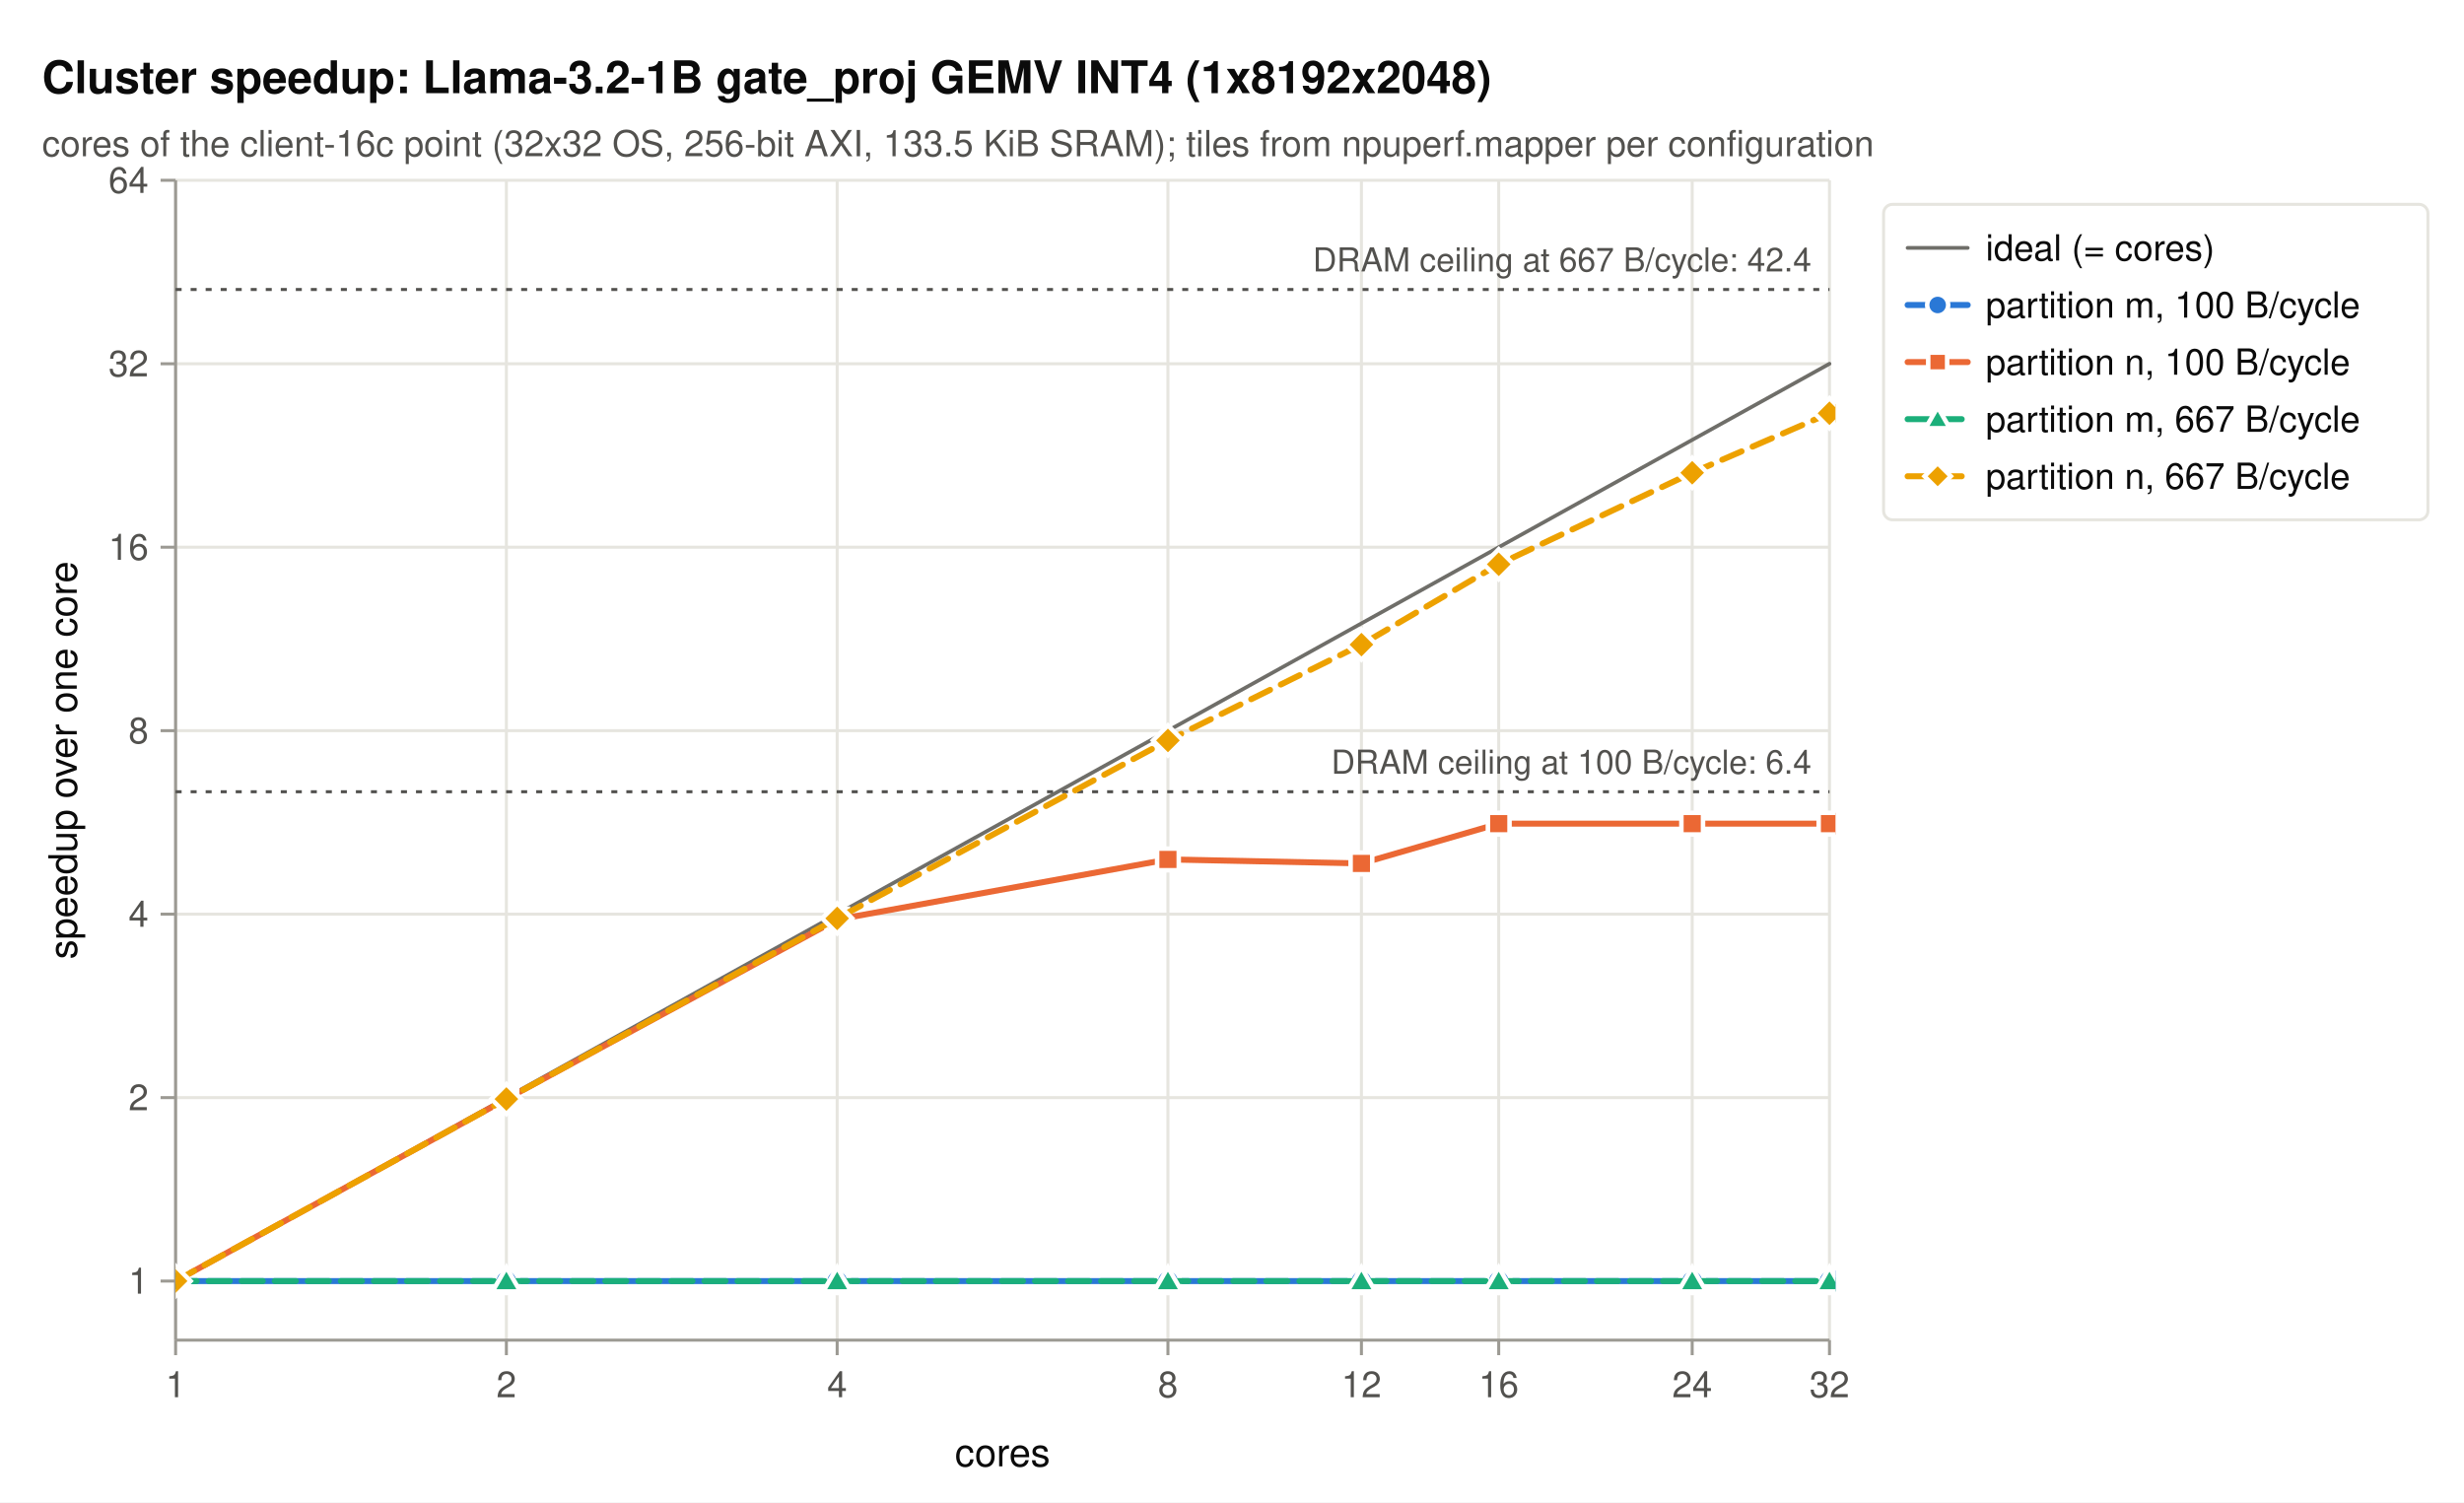
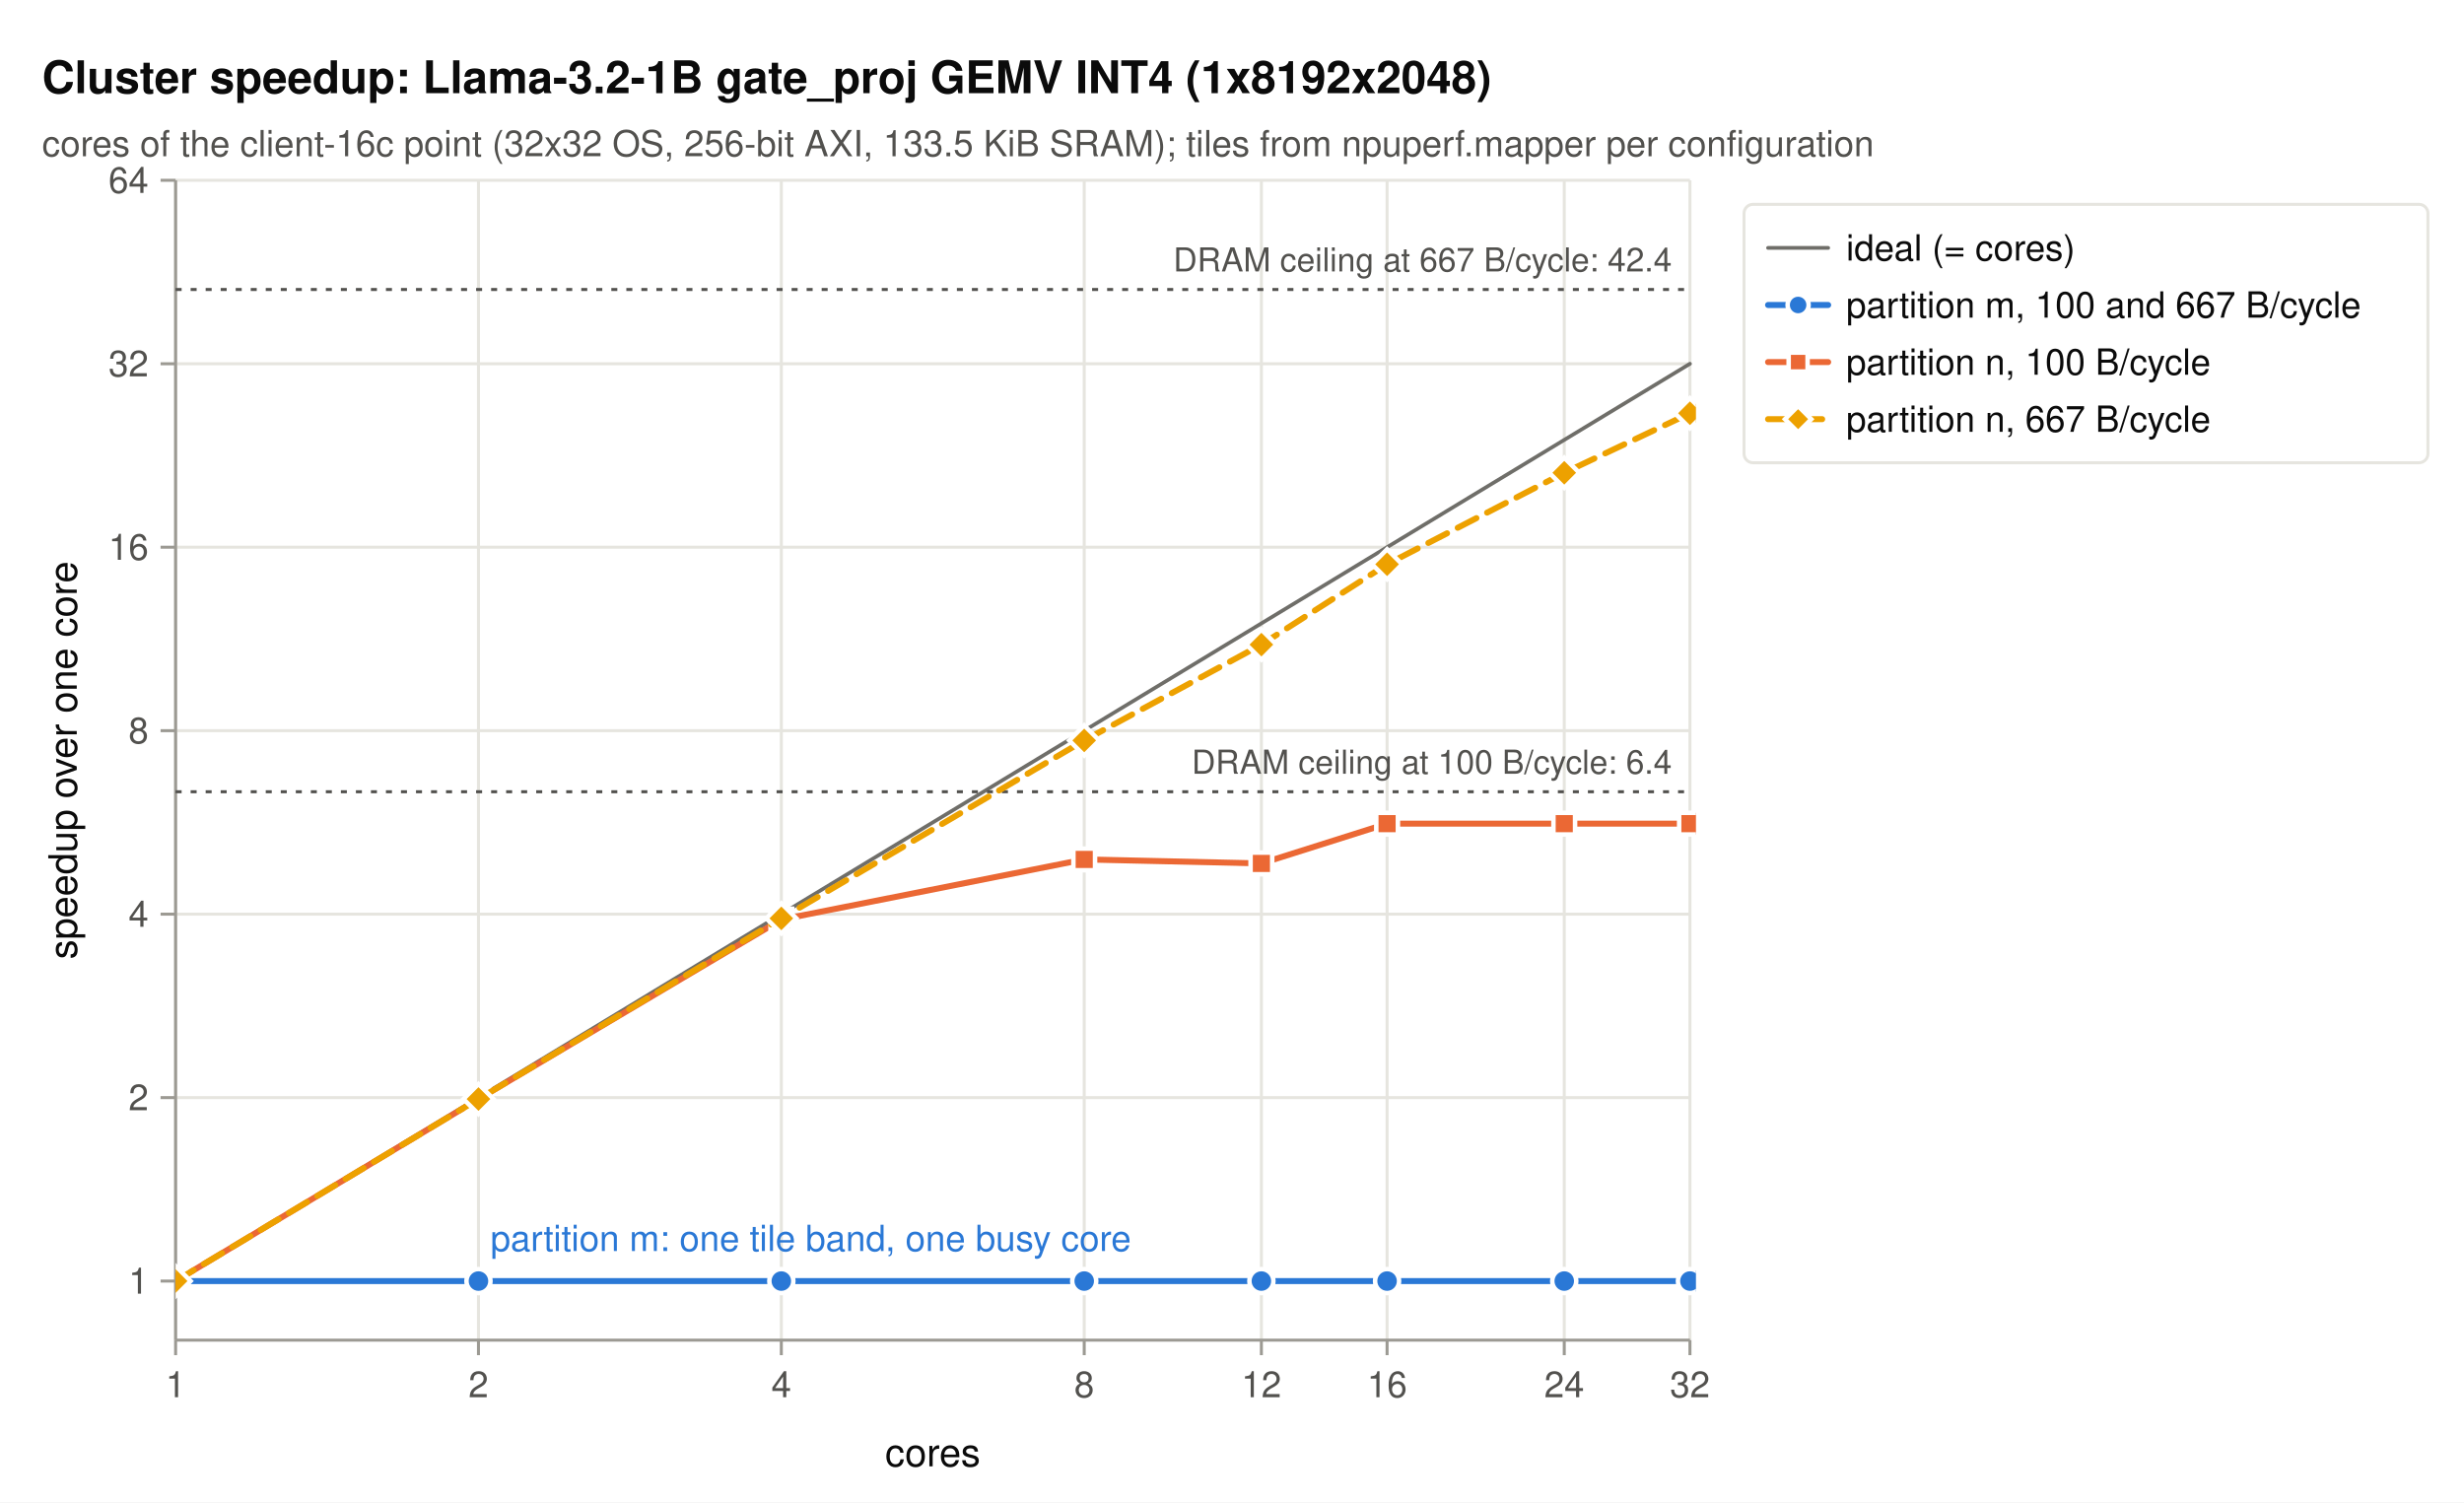
<svg xmlns="http://www.w3.org/2000/svg" width="820" height="500" viewBox="0 0 820 500" font-family="system-ui, -apple-system, 'Segoe UI', Helvetica, Arial, sans-serif">
  <rect width="820" height="500" fill="#ffffff" />
  <defs>
    <clipPath id="s4-gemv-plot">
-       <rect x="58.44" y="58" width="552.4" height="388" />
+       <rect x="58.44" y="58" width="505.96" height="388" />
    </clipPath>
  </defs>
  <text x="14" y="31" font-size="15" fill="#0b0b0b" font-weight="600">Cluster speedup: Llama-3.2-1B gate_proj GEMV INT4 (1x8192x2048)</text>
  <text x="14" y="52" font-size="12" fill="#52514e">cores of the client-16c point (32x32 OS, 256-bit AXI, 133.5 KiB SRAM); tiles from npuperf.mapper per configuration</text>
  <g stroke="#e6e5df" stroke-width="1" fill="none">
-     <line x1="58.44" y1="426.34" x2="608.84" y2="426.34" />
-     <line x1="58.44" y1="365.29" x2="608.84" y2="365.29" />
-     <line x1="58.44" y1="304.23" x2="608.84" y2="304.23" />
-     <line x1="58.44" y1="243.17" x2="608.84" y2="243.17" />
-     <line x1="58.44" y1="182.11" x2="608.84" y2="182.11" />
-     <line x1="58.44" y1="121.06" x2="608.84" y2="121.06" />
-     <line x1="58.44" y1="60" x2="608.84" y2="60" />
+     <line x1="58.44" y1="426.34" x2="562.4" y2="426.34" />
+     <line x1="58.44" y1="365.29" x2="562.4" y2="365.29" />
+     <line x1="58.44" y1="304.23" x2="562.4" y2="304.23" />
+     <line x1="58.44" y1="243.17" x2="562.4" y2="243.17" />
+     <line x1="58.44" y1="182.11" x2="562.4" y2="182.11" />
+     <line x1="58.44" y1="121.06" x2="562.4" y2="121.06" />
+     <line x1="58.44" y1="60" x2="562.4" y2="60" />
    <line x1="58.44" y1="60" x2="58.44" y2="446" />
-     <line x1="168.52" y1="60" x2="168.52" y2="446" />
-     <line x1="278.6" y1="60" x2="278.6" y2="446" />
-     <line x1="388.68" y1="60" x2="388.68" y2="446" />
-     <line x1="453.07" y1="60" x2="453.07" y2="446" />
-     <line x1="498.76" y1="60" x2="498.76" y2="446" />
-     <line x1="563.15" y1="60" x2="563.15" y2="446" />
-     <line x1="608.84" y1="60" x2="608.84" y2="446" />
+     <line x1="159.23" y1="60" x2="159.23" y2="446" />
+     <line x1="260.02" y1="60" x2="260.02" y2="446" />
+     <line x1="360.82" y1="60" x2="360.82" y2="446" />
+     <line x1="419.78" y1="60" x2="419.78" y2="446" />
+     <line x1="461.61" y1="60" x2="461.61" y2="446" />
+     <line x1="520.57" y1="60" x2="520.57" y2="446" />
+     <line x1="562.4" y1="60" x2="562.4" y2="446" />
  </g>
  <g stroke="#9c9a93" stroke-width="1" fill="none">
-     <line x1="58.44" y1="446" x2="608.84" y2="446" />
+     <line x1="58.44" y1="446" x2="562.4" y2="446" />
    <line x1="58.44" y1="60" x2="58.44" y2="446" />
    <line x1="58.44" y1="446" x2="58.44" y2="451" />
-     <line x1="168.52" y1="446" x2="168.52" y2="451" />
-     <line x1="278.6" y1="446" x2="278.6" y2="451" />
-     <line x1="388.68" y1="446" x2="388.68" y2="451" />
-     <line x1="453.07" y1="446" x2="453.07" y2="451" />
-     <line x1="498.76" y1="446" x2="498.76" y2="451" />
-     <line x1="563.15" y1="446" x2="563.15" y2="451" />
-     <line x1="608.84" y1="446" x2="608.84" y2="451" />
+     <line x1="159.23" y1="446" x2="159.23" y2="451" />
+     <line x1="260.02" y1="446" x2="260.02" y2="451" />
+     <line x1="360.82" y1="446" x2="360.82" y2="451" />
+     <line x1="419.78" y1="446" x2="419.78" y2="451" />
+     <line x1="461.61" y1="446" x2="461.61" y2="451" />
+     <line x1="520.57" y1="446" x2="520.57" y2="451" />
+     <line x1="562.4" y1="446" x2="562.4" y2="451" />
    <line x1="53.44" y1="426.34" x2="58.44" y2="426.34" />
    <line x1="53.44" y1="365.29" x2="58.44" y2="365.29" />
    <line x1="53.44" y1="304.23" x2="58.44" y2="304.23" />
    <line x1="53.44" y1="243.17" x2="58.44" y2="243.17" />
    <line x1="53.44" y1="182.11" x2="58.44" y2="182.11" />
    <line x1="53.44" y1="121.06" x2="58.44" y2="121.06" />
    <line x1="53.44" y1="60" x2="58.44" y2="60" />
  </g>
  <g style="font-variant-numeric: tabular-nums">
    <text x="58.44" y="465" font-size="12" fill="#52514e" text-anchor="middle">1</text>
-     <text x="168.52" y="465" font-size="12" fill="#52514e" text-anchor="middle">2</text>
-     <text x="278.6" y="465" font-size="12" fill="#52514e" text-anchor="middle">4</text>
-     <text x="388.68" y="465" font-size="12" fill="#52514e" text-anchor="middle">8</text>
-     <text x="453.07" y="465" font-size="12" fill="#52514e" text-anchor="middle">12</text>
-     <text x="498.76" y="465" font-size="12" fill="#52514e" text-anchor="middle">16</text>
-     <text x="563.15" y="465" font-size="12" fill="#52514e" text-anchor="middle">24</text>
-     <text x="608.84" y="465" font-size="12" fill="#52514e" text-anchor="middle">32</text>
+     <text x="159.23" y="465" font-size="12" fill="#52514e" text-anchor="middle">2</text>
+     <text x="260.02" y="465" font-size="12" fill="#52514e" text-anchor="middle">4</text>
+     <text x="360.82" y="465" font-size="12" fill="#52514e" text-anchor="middle">8</text>
+     <text x="419.78" y="465" font-size="12" fill="#52514e" text-anchor="middle">12</text>
+     <text x="461.61" y="465" font-size="12" fill="#52514e" text-anchor="middle">16</text>
+     <text x="520.57" y="465" font-size="12" fill="#52514e" text-anchor="middle">24</text>
+     <text x="562.4" y="465" font-size="12" fill="#52514e" text-anchor="middle">32</text>
    <text x="49.44" y="430.54" font-size="12" fill="#52514e" text-anchor="end">1</text>
    <text x="49.44" y="369.49" font-size="12" fill="#52514e" text-anchor="end">2</text>
    <text x="49.44" y="308.43" font-size="12" fill="#52514e" text-anchor="end">4</text>
    <text x="49.44" y="247.37" font-size="12" fill="#52514e" text-anchor="end">8</text>
    <text x="49.44" y="186.31" font-size="12" fill="#52514e" text-anchor="end">16</text>
    <text x="49.44" y="125.26" font-size="12" fill="#52514e" text-anchor="end">32</text>
    <text x="49.44" y="64.2" font-size="12" fill="#52514e" text-anchor="end">64</text>
  </g>
-   <text x="333.64" y="488" font-size="13" fill="#0b0b0b" text-anchor="middle">cores</text>
+   <text x="310.42" y="488" font-size="13" fill="#0b0b0b" text-anchor="middle">cores</text>
  <text x="21.2" y="253" font-size="13" fill="#0b0b0b" text-anchor="middle" dominant-baseline="middle" transform="rotate(-90 21.2 253)">speedup over one core</text>
  <g clip-path="url(#s4-gemv-plot)">
-     <path d="M58.44,426.34 L168.52,365.29 L278.6,304.23 L388.68,243.17 L453.07,207.46 L498.76,182.11 L563.15,146.4 L608.84,121.06" fill="none" stroke="#6f6e69" stroke-width="1.25" stroke-linejoin="round" stroke-linecap="round" />
-     <path d="M58.44,426.34 L168.52,426.34 L278.6,426.34 L388.68,426.34 L453.07,426.34 L498.76,426.34 L563.15,426.34 L608.84,426.34" fill="none" stroke="#2a78d6" stroke-width="2" stroke-linejoin="round" stroke-linecap="round" />
+     <path d="M58.44,426.34 L159.23,365.29 L260.02,304.23 L360.82,243.17 L419.78,207.46 L461.61,182.11 L520.57,146.4 L562.4,121.06" fill="none" stroke="#6f6e69" stroke-width="1.25" stroke-linejoin="round" stroke-linecap="round" />
+     <line x1="58.44" y1="263.49" x2="562.4" y2="263.49" stroke="#52514e" stroke-width="1" stroke-dasharray="2 3" />
+     <line x1="58.44" y1="96.34" x2="562.4" y2="96.34" stroke="#52514e" stroke-width="1" stroke-dasharray="2 3" />
+     <path d="M58.44,426.34 L159.23,426.34 L260.02,426.34 L360.82,426.34 L419.78,426.34 L461.61,426.34 L520.57,426.34 L562.4,426.34" fill="none" stroke="#2a78d6" stroke-width="2" stroke-linejoin="round" stroke-linecap="round" />
    <circle cx="58.44" cy="426.34" r="4" fill="#2a78d6" stroke="#ffffff" stroke-width="1.5" />
-     <circle cx="168.52" cy="426.34" r="4" fill="#2a78d6" stroke="#ffffff" stroke-width="1.5" />
-     <circle cx="278.6" cy="426.34" r="4" fill="#2a78d6" stroke="#ffffff" stroke-width="1.5" />
-     <circle cx="388.68" cy="426.34" r="4" fill="#2a78d6" stroke="#ffffff" stroke-width="1.5" />
-     <circle cx="453.07" cy="426.34" r="4" fill="#2a78d6" stroke="#ffffff" stroke-width="1.5" />
-     <circle cx="498.76" cy="426.34" r="4" fill="#2a78d6" stroke="#ffffff" stroke-width="1.5" />
-     <circle cx="563.15" cy="426.34" r="4" fill="#2a78d6" stroke="#ffffff" stroke-width="1.5" />
-     <circle cx="608.84" cy="426.34" r="4" fill="#2a78d6" stroke="#ffffff" stroke-width="1.5" />
-     <line x1="58.44" y1="263.49" x2="608.84" y2="263.49" stroke="#52514e" stroke-width="1" stroke-dasharray="2 3" />
-     <path d="M58.44,426.34 L168.52,365.76 L278.6,306.02 L388.68,286.02 L453.07,287.35 L498.76,274.11 L563.15,274.11 L608.84,274.11" fill="none" stroke="#eb6834" stroke-width="2" stroke-linejoin="round" stroke-linecap="round" />
+     <circle cx="159.23" cy="426.34" r="4" fill="#2a78d6" stroke="#ffffff" stroke-width="1.5" />
+     <circle cx="260.02" cy="426.34" r="4" fill="#2a78d6" stroke="#ffffff" stroke-width="1.5" />
+     <circle cx="360.82" cy="426.34" r="4" fill="#2a78d6" stroke="#ffffff" stroke-width="1.5" />
+     <circle cx="419.78" cy="426.34" r="4" fill="#2a78d6" stroke="#ffffff" stroke-width="1.5" />
+     <circle cx="461.61" cy="426.34" r="4" fill="#2a78d6" stroke="#ffffff" stroke-width="1.5" />
+     <circle cx="520.57" cy="426.34" r="4" fill="#2a78d6" stroke="#ffffff" stroke-width="1.5" />
+     <circle cx="562.4" cy="426.34" r="4" fill="#2a78d6" stroke="#ffffff" stroke-width="1.5" />
+     <path d="M58.44,426.34 L159.23,365.76 L260.02,306.02 L360.82,286.02 L419.78,287.35 L461.61,274.11 L520.57,274.11 L562.4,274.11" fill="none" stroke="#eb6834" stroke-width="2" stroke-linejoin="round" stroke-linecap="round" />
    <rect x="54.84" y="422.74" width="7.2" height="7.2" fill="#eb6834" stroke="#ffffff" stroke-width="1.5" />
-     <rect x="164.92" y="362.16" width="7.2" height="7.2" fill="#eb6834" stroke="#ffffff" stroke-width="1.5" />
-     <rect x="275" y="302.42" width="7.2" height="7.2" fill="#eb6834" stroke="#ffffff" stroke-width="1.5" />
-     <rect x="385.08" y="282.42" width="7.2" height="7.2" fill="#eb6834" stroke="#ffffff" stroke-width="1.5" />
-     <rect x="449.47" y="283.75" width="7.2" height="7.2" fill="#eb6834" stroke="#ffffff" stroke-width="1.5" />
-     <rect x="495.16" y="270.51" width="7.2" height="7.2" fill="#eb6834" stroke="#ffffff" stroke-width="1.5" />
-     <rect x="559.55" y="270.51" width="7.2" height="7.2" fill="#eb6834" stroke="#ffffff" stroke-width="1.5" />
-     <rect x="605.24" y="270.51" width="7.2" height="7.2" fill="#eb6834" stroke="#ffffff" stroke-width="1.5" />
-     <path d="M58.44,426.34 L168.52,426.34 L278.6,426.34 L388.68,426.34 L453.07,426.34 L498.76,426.34 L563.15,426.34 L608.84,426.34" fill="none" stroke="#1baf7a" stroke-width="2" stroke-linejoin="round" stroke-linecap="round" stroke-dasharray="7 4" />
-     <polygon points="58.44,421.74 63.04,429.79 53.84,429.79" fill="#1baf7a" stroke="#ffffff" stroke-width="1.5" />
-     <polygon points="168.52,421.74 173.12,429.79 163.92,429.79" fill="#1baf7a" stroke="#ffffff" stroke-width="1.5" />
-     <polygon points="278.6,421.74 283.2,429.79 274,429.79" fill="#1baf7a" stroke="#ffffff" stroke-width="1.5" />
-     <polygon points="388.68,421.74 393.28,429.79 384.08,429.79" fill="#1baf7a" stroke="#ffffff" stroke-width="1.5" />
-     <polygon points="453.07,421.74 457.67,429.79 448.47,429.79" fill="#1baf7a" stroke="#ffffff" stroke-width="1.5" />
-     <polygon points="498.76,421.74 503.36,429.79 494.16,429.79" fill="#1baf7a" stroke="#ffffff" stroke-width="1.5" />
-     <polygon points="563.15,421.74 567.75,429.79 558.55,429.79" fill="#1baf7a" stroke="#ffffff" stroke-width="1.5" />
-     <polygon points="608.84,421.74 613.44,429.79 604.24,429.79" fill="#1baf7a" stroke="#ffffff" stroke-width="1.5" />
-     <line x1="58.44" y1="96.34" x2="608.84" y2="96.34" stroke="#52514e" stroke-width="1" stroke-dasharray="2 3" />
-     <path d="M58.44,426.34 L168.52,365.76 L278.6,305.64 L388.68,246.42 L453.07,214.53 L498.76,187.79 L563.15,157.34 L608.84,137.53" fill="none" stroke="#eda100" stroke-width="2" stroke-linejoin="round" stroke-linecap="round" stroke-dasharray="7 4" />
+     <rect x="155.63" y="362.16" width="7.2" height="7.2" fill="#eb6834" stroke="#ffffff" stroke-width="1.5" />
+     <rect x="256.42" y="302.42" width="7.2" height="7.2" fill="#eb6834" stroke="#ffffff" stroke-width="1.5" />
+     <rect x="357.22" y="282.42" width="7.2" height="7.2" fill="#eb6834" stroke="#ffffff" stroke-width="1.5" />
+     <rect x="416.18" y="283.75" width="7.2" height="7.2" fill="#eb6834" stroke="#ffffff" stroke-width="1.5" />
+     <rect x="458.01" y="270.51" width="7.2" height="7.2" fill="#eb6834" stroke="#ffffff" stroke-width="1.5" />
+     <rect x="516.97" y="270.51" width="7.2" height="7.2" fill="#eb6834" stroke="#ffffff" stroke-width="1.5" />
+     <rect x="558.8" y="270.51" width="7.2" height="7.2" fill="#eb6834" stroke="#ffffff" stroke-width="1.5" />
+     <path d="M58.44,426.34 L159.23,365.76 L260.02,305.64 L360.82,246.42 L419.78,214.53 L461.61,187.79 L520.57,157.34 L562.4,137.53" fill="none" stroke="#eda100" stroke-width="2" stroke-linejoin="round" stroke-linecap="round" stroke-dasharray="7 4" />
    <polygon points="58.44,421.34 63.44,426.34 58.44,431.34 53.44,426.34" fill="#eda100" stroke="#ffffff" stroke-width="1.5" />
-     <polygon points="168.52,360.76 173.52,365.76 168.52,370.76 163.52,365.76" fill="#eda100" stroke="#ffffff" stroke-width="1.5" />
-     <polygon points="278.6,300.64 283.6,305.64 278.6,310.64 273.6,305.64" fill="#eda100" stroke="#ffffff" stroke-width="1.5" />
-     <polygon points="388.68,241.42 393.68,246.42 388.68,251.42 383.68,246.42" fill="#eda100" stroke="#ffffff" stroke-width="1.5" />
-     <polygon points="453.07,209.53 458.07,214.53 453.07,219.53 448.07,214.53" fill="#eda100" stroke="#ffffff" stroke-width="1.5" />
-     <polygon points="498.76,182.79 503.76,187.79 498.76,192.79 493.76,187.79" fill="#eda100" stroke="#ffffff" stroke-width="1.5" />
-     <polygon points="563.15,152.34 568.15,157.34 563.15,162.34 558.15,157.34" fill="#eda100" stroke="#ffffff" stroke-width="1.5" />
-     <polygon points="608.84,132.53 613.84,137.53 608.84,142.53 603.84,137.53" fill="#eda100" stroke="#ffffff" stroke-width="1.5" />
+     <polygon points="159.23,360.76 164.23,365.76 159.23,370.76 154.23,365.76" fill="#eda100" stroke="#ffffff" stroke-width="1.5" />
+     <polygon points="260.02,300.64 265.02,305.64 260.02,310.64 255.02,305.64" fill="#eda100" stroke="#ffffff" stroke-width="1.5" />
+     <polygon points="360.82,241.42 365.82,246.42 360.82,251.42 355.82,246.42" fill="#eda100" stroke="#ffffff" stroke-width="1.5" />
+     <polygon points="419.78,209.53 424.78,214.53 419.78,219.53 414.78,214.53" fill="#eda100" stroke="#ffffff" stroke-width="1.5" />
+     <polygon points="461.61,182.79 466.61,187.79 461.61,192.79 456.61,187.79" fill="#eda100" stroke="#ffffff" stroke-width="1.5" />
+     <polygon points="520.57,152.34 525.57,157.34 520.57,162.34 515.57,157.34" fill="#eda100" stroke="#ffffff" stroke-width="1.5" />
+     <polygon points="562.4,132.53 567.4,137.53 562.4,142.53 557.4,137.53" fill="#eda100" stroke="#ffffff" stroke-width="1.5" />
  </g>
-   <text x="602.84" y="257.49" font-size="11" fill="#52514e" text-anchor="end">DRAM ceiling at 100 B/cycle: 6.4</text>
-   <text x="602.84" y="90.34" font-size="11" fill="#52514e" text-anchor="end">DRAM ceiling at 667 B/cycle: 42.4</text>
-   <g transform="translate(626.84,68)">
-     <rect width="181.16" height="105" rx="3" fill="#ffffff" fill-opacity="0.92" stroke="#e6e5df" />
+   <text x="556.4" y="257.49" font-size="11" fill="#52514e" text-anchor="end">DRAM ceiling at 100 B/cycle: 6.4</text>
+   <text x="556.4" y="90.34" font-size="11" fill="#52514e" text-anchor="end">DRAM ceiling at 667 B/cycle: 42.4</text>
+   <text x="163.23" y="416.34" font-size="12" fill="#2a78d6">partition m: one tile band, one busy core</text>
+   <g transform="translate(580.4,68)">
+     <rect width="227.6" height="86" rx="3" fill="#ffffff" fill-opacity="0.92" stroke="#e6e5df" />
    <line x1="8" y1="14.5" x2="28" y2="14.5" stroke="#6f6e69" stroke-width="1.25" stroke-linecap="round" />
    <text x="34" y="18.7" font-size="12" fill="#0b0b0b">ideal (= cores)</text>
    <line x1="8" y1="33.5" x2="28" y2="33.5" stroke="#2a78d6" stroke-width="2" stroke-linecap="round" />
    <circle cx="18" cy="33.5" r="3.5" fill="#2a78d6" stroke="#ffffff" stroke-width="1.5" />
-     <text x="34" y="37.7" font-size="12" fill="#0b0b0b">partition m, 100 B/cycle</text>
+     <text x="34" y="37.7" font-size="12" fill="#0b0b0b">partition m, 100 and 667 B/cycle</text>
    <line x1="8" y1="52.5" x2="28" y2="52.5" stroke="#eb6834" stroke-width="2" stroke-linecap="round" />
    <rect x="14.85" y="49.35" width="6.3" height="6.3" fill="#eb6834" stroke="#ffffff" stroke-width="1.5" />
    <text x="34" y="56.7" font-size="12" fill="#0b0b0b">partition n, 100 B/cycle</text>
-     <line x1="8" y1="71.5" x2="28" y2="71.5" stroke="#1baf7a" stroke-width="2" stroke-linecap="round" stroke-dasharray="7 4" />
-     <polygon points="18,67.47 22.02,74.52 13.98,74.52" fill="#1baf7a" stroke="#ffffff" stroke-width="1.5" />
-     <text x="34" y="75.7" font-size="12" fill="#0b0b0b">partition m, 667 B/cycle</text>
-     <line x1="8" y1="90.5" x2="28" y2="90.5" stroke="#eda100" stroke-width="2" stroke-linecap="round" stroke-dasharray="7 4" />
-     <polygon points="18,86.12 22.38,90.5 18,94.88 13.62,90.5" fill="#eda100" stroke="#ffffff" stroke-width="1.5" />
-     <text x="34" y="94.7" font-size="12" fill="#0b0b0b">partition n, 667 B/cycle</text>
+     <line x1="8" y1="71.5" x2="28" y2="71.5" stroke="#eda100" stroke-width="2" stroke-linecap="round" stroke-dasharray="7 4" />
+     <polygon points="18,67.12 22.38,71.5 18,75.88 13.62,71.5" fill="#eda100" stroke="#ffffff" stroke-width="1.5" />
+     <text x="34" y="75.7" font-size="12" fill="#0b0b0b">partition n, 667 B/cycle</text>
  </g>
</svg>
